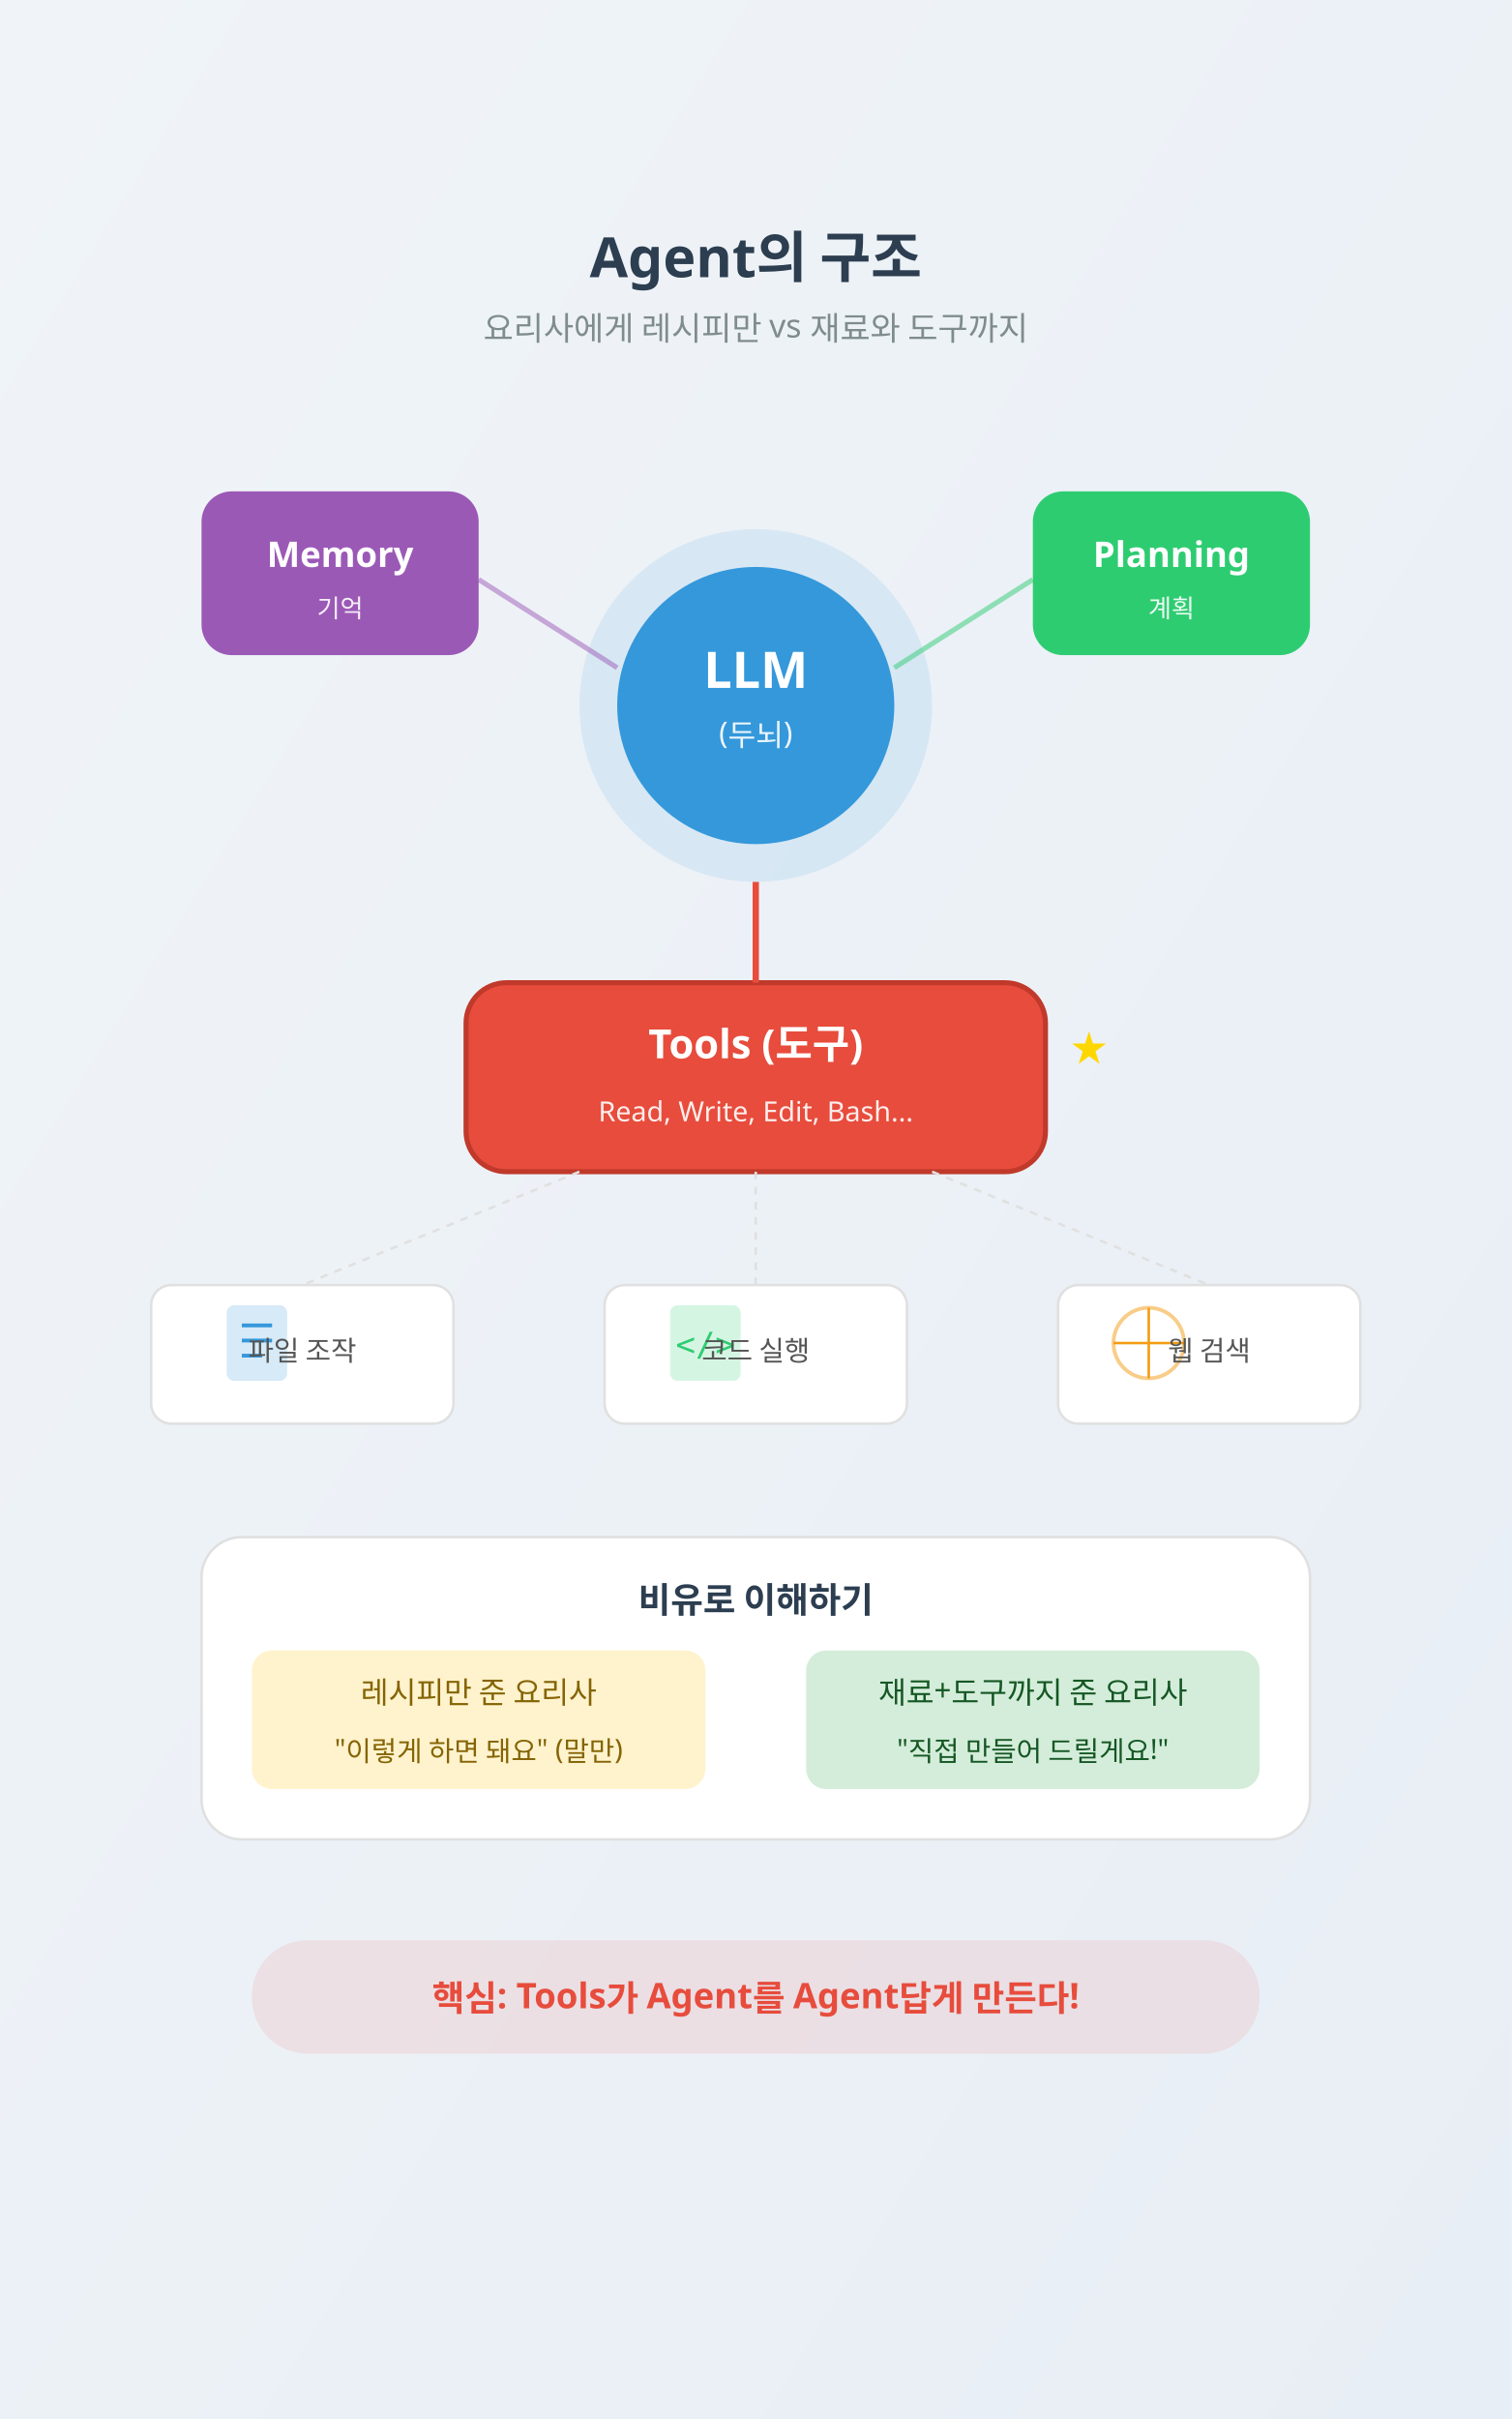
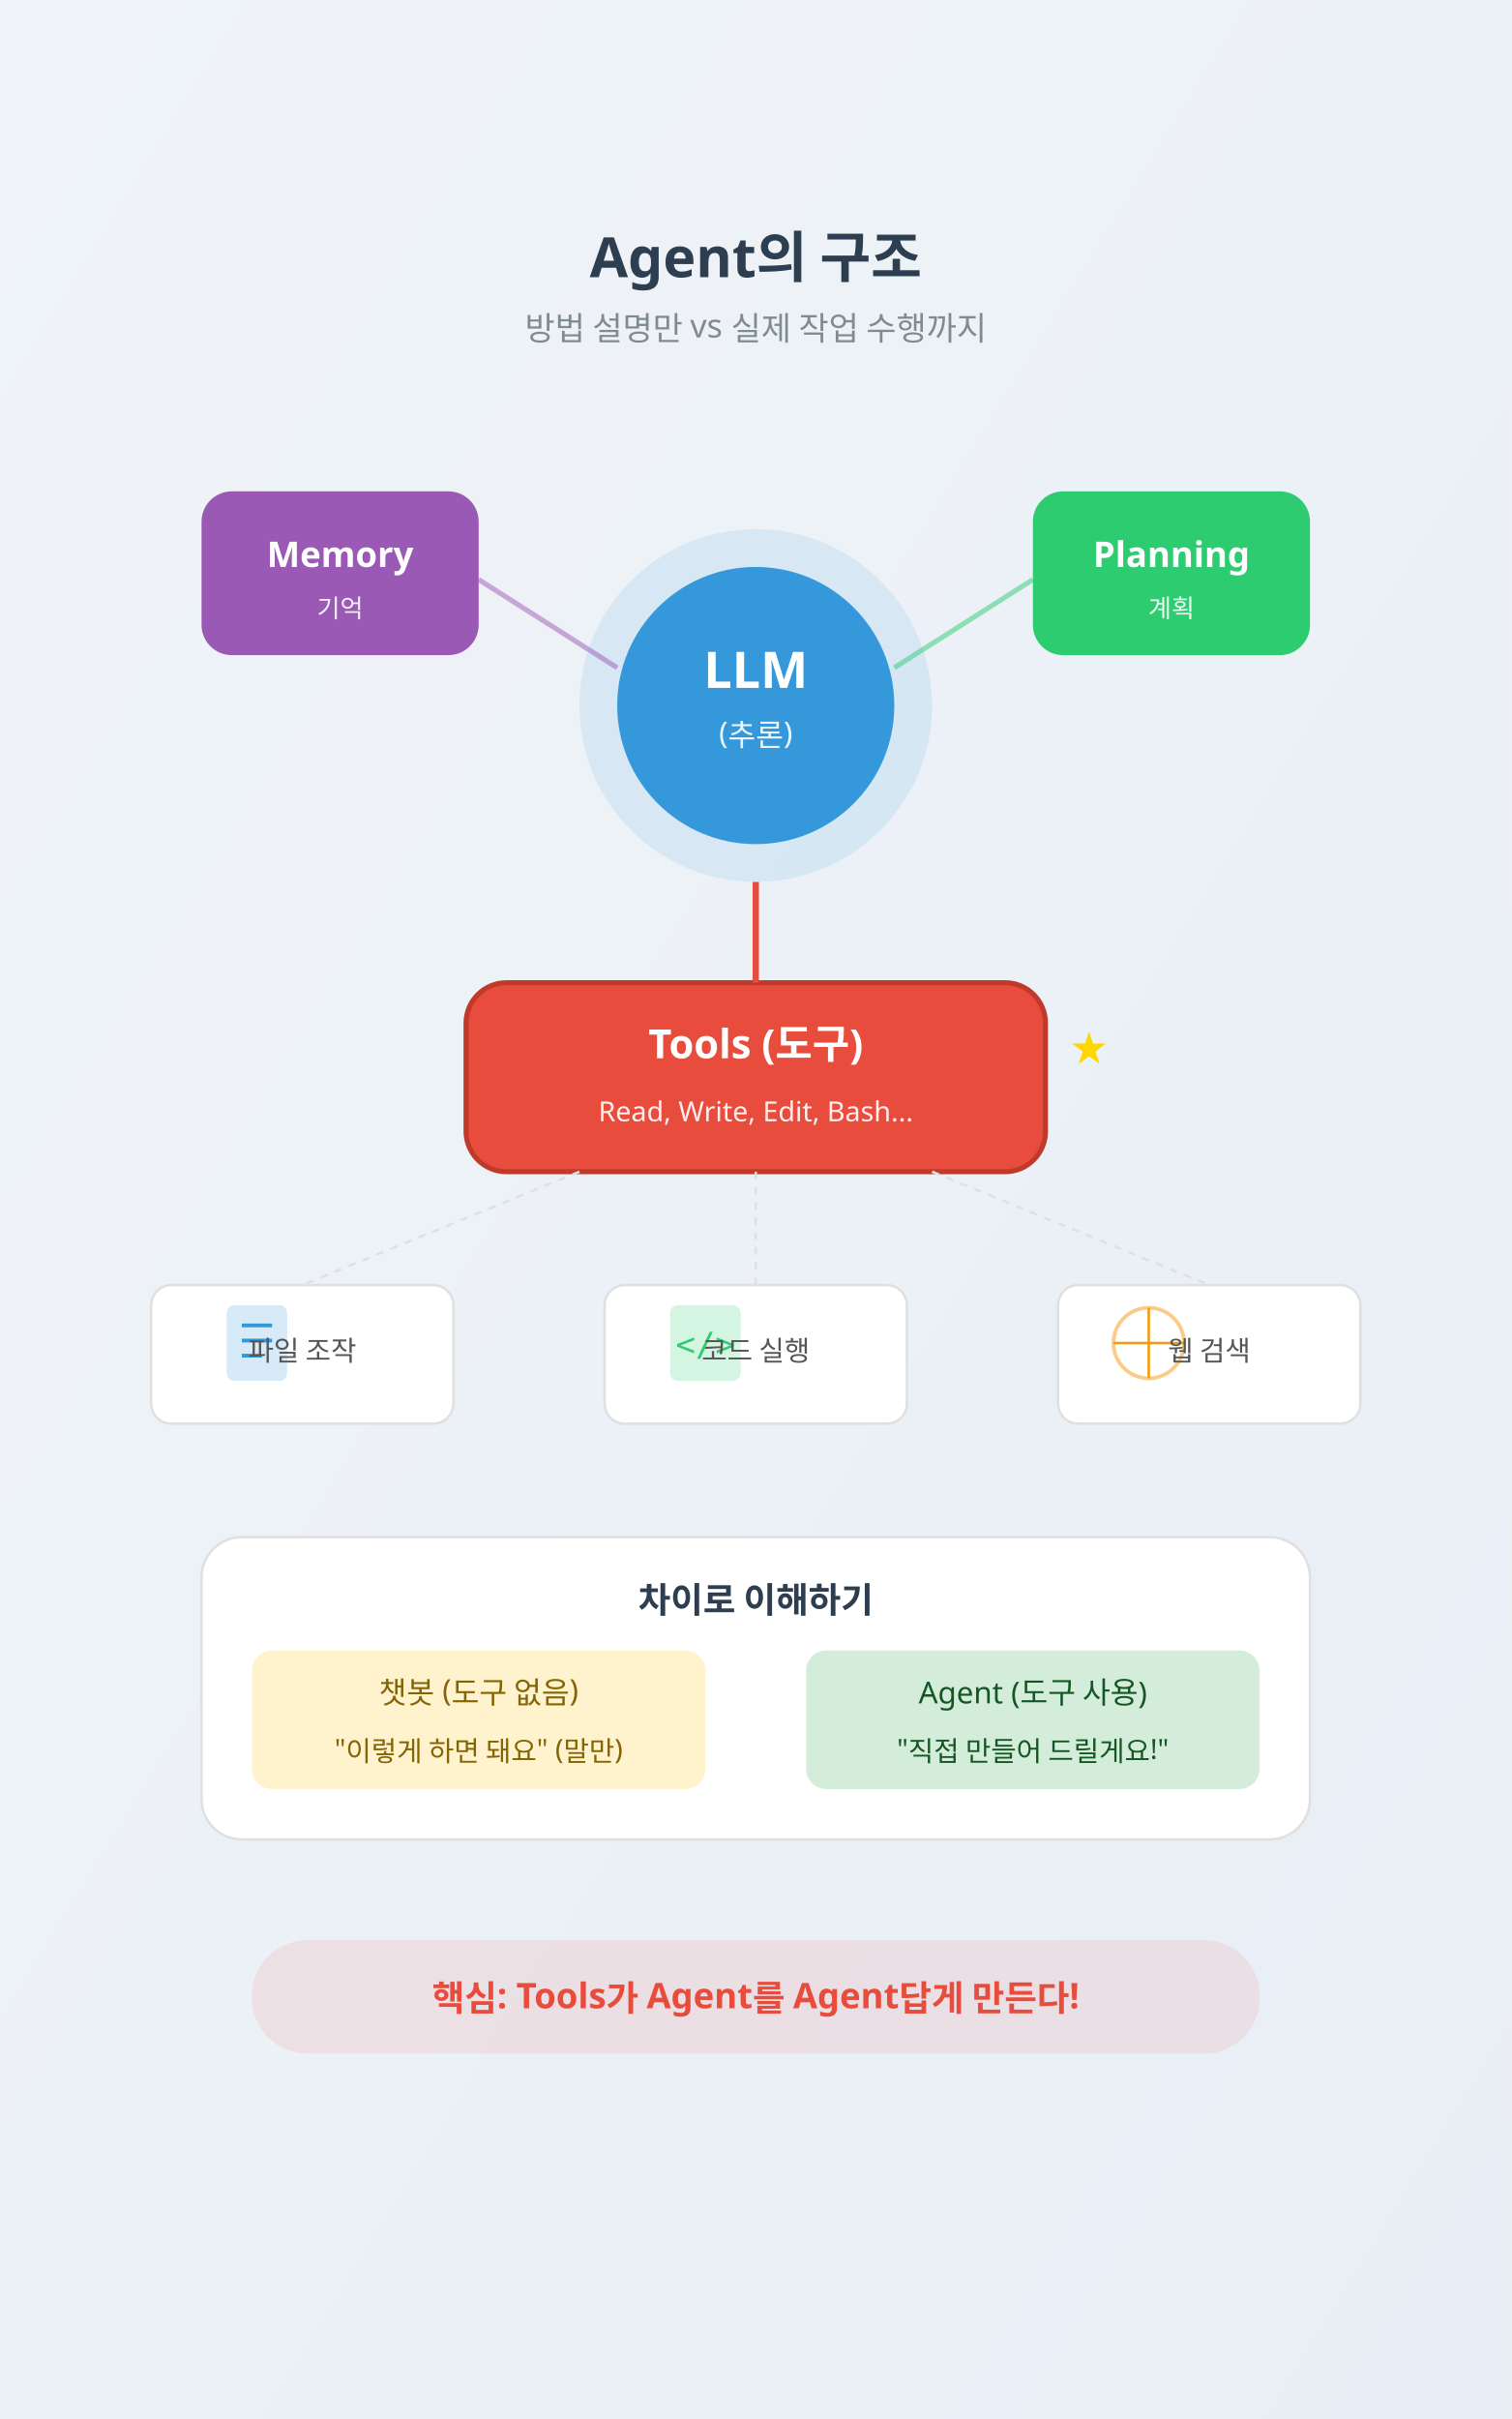
<svg xmlns="http://www.w3.org/2000/svg" viewBox="0 -80 600 960">
  <defs>
    <linearGradient id="bgGrad3" x1="0%" y1="0%" x2="100%" y2="100%">
      <stop offset="0%" style="stop-color:#f0f4f8;stop-opacity:1" />
      <stop offset="100%" style="stop-color:#e8eef5;stop-opacity:1" />
    </linearGradient>
  </defs>
  <rect x="0" y="-80" width="600" height="960" fill="url(#bgGrad3)" rx="0" />
  <text x="300" y="30" text-anchor="middle" font-size="22" font-weight="bold" fill="#2c3e50" font-family="sans-serif">Agent의 구조</text>
-   <text x="300" y="55" text-anchor="middle" font-size="13" fill="#7f8c8d" font-family="sans-serif">요리사에게 레시피만 vs 재료와 도구까지</text>
+   <text x="300" y="55" text-anchor="middle" font-size="13" fill="#7f8c8d" font-family="sans-serif">방법 설명만 vs 실제 작업 수행까지</text>
  <circle cx="300" cy="200" r="70" fill="#3498db" opacity="0.12" />
  <circle cx="300" cy="200" r="55" fill="#3498db" />
  <text x="300" y="193" text-anchor="middle" font-size="20" font-weight="bold" fill="white" font-family="sans-serif">LLM</text>
-   <text x="300" y="215" text-anchor="middle" font-size="12" fill="white" opacity="0.9" font-family="sans-serif">(두뇌)</text>
+   <text x="300" y="215" text-anchor="middle" font-size="12" fill="white" opacity="0.9" font-family="sans-serif">(추론)</text>
  <rect x="80" y="115" width="110" height="65" rx="12" fill="#9b59b6" />
  <text x="135" y="145" text-anchor="middle" font-size="14" font-weight="bold" fill="white" font-family="sans-serif">Memory</text>
  <text x="135" y="165" text-anchor="middle" font-size="10" fill="white" opacity="0.9" font-family="sans-serif">기억</text>
  <line x1="190" y1="150" x2="245" y2="185" stroke="#9b59b6" stroke-width="2" opacity="0.5" />
  <rect x="410" y="115" width="110" height="65" rx="12" fill="#2ecc71" />
  <text x="465" y="145" text-anchor="middle" font-size="14" font-weight="bold" fill="white" font-family="sans-serif">Planning</text>
  <text x="465" y="165" text-anchor="middle" font-size="10" fill="white" opacity="0.9" font-family="sans-serif">계획</text>
  <line x1="410" y1="150" x2="355" y2="185" stroke="#2ecc71" stroke-width="2" opacity="0.5" />
  <rect x="185" y="310" width="230" height="75" rx="16" fill="#e74c3c" stroke="#c0392b" stroke-width="2" />
  <text x="300" y="340" text-anchor="middle" font-size="16" font-weight="bold" fill="white" font-family="sans-serif">Tools (도구)</text>
  <text x="300" y="365" text-anchor="middle" font-size="11" fill="white" opacity="0.9" font-family="sans-serif">Read, Write, Edit, Bash...</text>
  <line x1="300" y1="270" x2="300" y2="310" stroke="#e74c3c" stroke-width="2.5" />
  <text x="425" y="342" font-size="18" fill="#ffd700">★</text>
  <g transform="translate(0, 430)">
    <rect x="60" y="0" width="120" height="55" rx="8" fill="white" stroke="#e0e0e0" stroke-width="1" />
    <rect x="90" y="8" width="24" height="30" rx="3" fill="#3498db" opacity="0.2" />
    <line x1="96" y1="16" x2="108" y2="16" stroke="#3498db" stroke-width="1.5" />
    <line x1="96" y1="22" x2="108" y2="22" stroke="#3498db" stroke-width="1.5" />
    <line x1="96" y1="28" x2="104" y2="28" stroke="#3498db" stroke-width="1.5" />
    <text x="120" y="30" text-anchor="middle" font-size="11" fill="#555" font-family="sans-serif">파일 조작</text>
    <rect x="240" y="0" width="120" height="55" rx="8" fill="white" stroke="#e0e0e0" stroke-width="1" />
    <rect x="266" y="8" width="28" height="30" rx="3" fill="#2ecc71" opacity="0.2" />
    <text x="280" y="28" text-anchor="middle" font-size="13" fill="#2ecc71" font-family="monospace">&lt;/&gt;</text>
    <text x="300" y="30" text-anchor="middle" font-size="11" fill="#555" font-family="sans-serif">코드 실행</text>
    <rect x="420" y="0" width="120" height="55" rx="8" fill="white" stroke="#e0e0e0" stroke-width="1" />
    <circle cx="456" cy="23" r="14" fill="none" stroke="#f39c12" stroke-width="1.5" opacity="0.5" />
    <line x1="442" y1="23" x2="470" y2="23" stroke="#f39c12" stroke-width="1" />
    <line x1="456" y1="9" x2="456" y2="37" stroke="#f39c12" stroke-width="1" />
    <text x="480" y="30" text-anchor="middle" font-size="11" fill="#555" font-family="sans-serif">웹 검색</text>
  </g>
  <line x1="230" y1="385" x2="120" y2="430" stroke="#e0e0e0" stroke-width="1" stroke-dasharray="3,3" />
  <line x1="300" y1="385" x2="300" y2="430" stroke="#e0e0e0" stroke-width="1" stroke-dasharray="3,3" />
  <line x1="370" y1="385" x2="480" y2="430" stroke="#e0e0e0" stroke-width="1" stroke-dasharray="3,3" />
  <rect x="80" y="530" width="440" height="120" rx="16" fill="white" stroke="#e0e0e0" stroke-width="1" />
-   <text x="300" y="560" text-anchor="middle" font-size="14" font-weight="bold" fill="#2c3e50" font-family="sans-serif">비유로 이해하기</text>
+   <text x="300" y="560" text-anchor="middle" font-size="14" font-weight="bold" fill="#2c3e50" font-family="sans-serif">차이로 이해하기</text>
  <rect x="100" y="575" width="180" height="55" rx="8" fill="#fff3cd" />
-   <text x="190" y="596" text-anchor="middle" font-size="12" fill="#856404" font-family="sans-serif">레시피만 준 요리사</text>
+   <text x="190" y="596" text-anchor="middle" font-size="12" fill="#856404" font-family="sans-serif">챗봇 (도구 없음)</text>
  <text x="190" y="618" text-anchor="middle" font-size="11" fill="#856404" font-family="sans-serif">"이렇게 하면 돼요" (말만)</text>
  <rect x="320" y="575" width="180" height="55" rx="8" fill="#d4edda" />
-   <text x="410" y="596" text-anchor="middle" font-size="12" fill="#155724" font-family="sans-serif">재료+도구까지 준 요리사</text>
+   <text x="410" y="596" text-anchor="middle" font-size="12" fill="#155724" font-family="sans-serif">Agent (도구 사용)</text>
  <text x="410" y="618" text-anchor="middle" font-size="11" fill="#155724" font-family="sans-serif">"직접 만들어 드릴게요!"</text>
  <rect x="100" y="690" width="400" height="45" rx="22" fill="#e74c3c" opacity="0.1" />
  <text x="300" y="718" text-anchor="middle" font-size="14" font-weight="bold" fill="#e74c3c" font-family="sans-serif">핵심: Tools가 Agent를 Agent답게 만든다!</text>
</svg>
